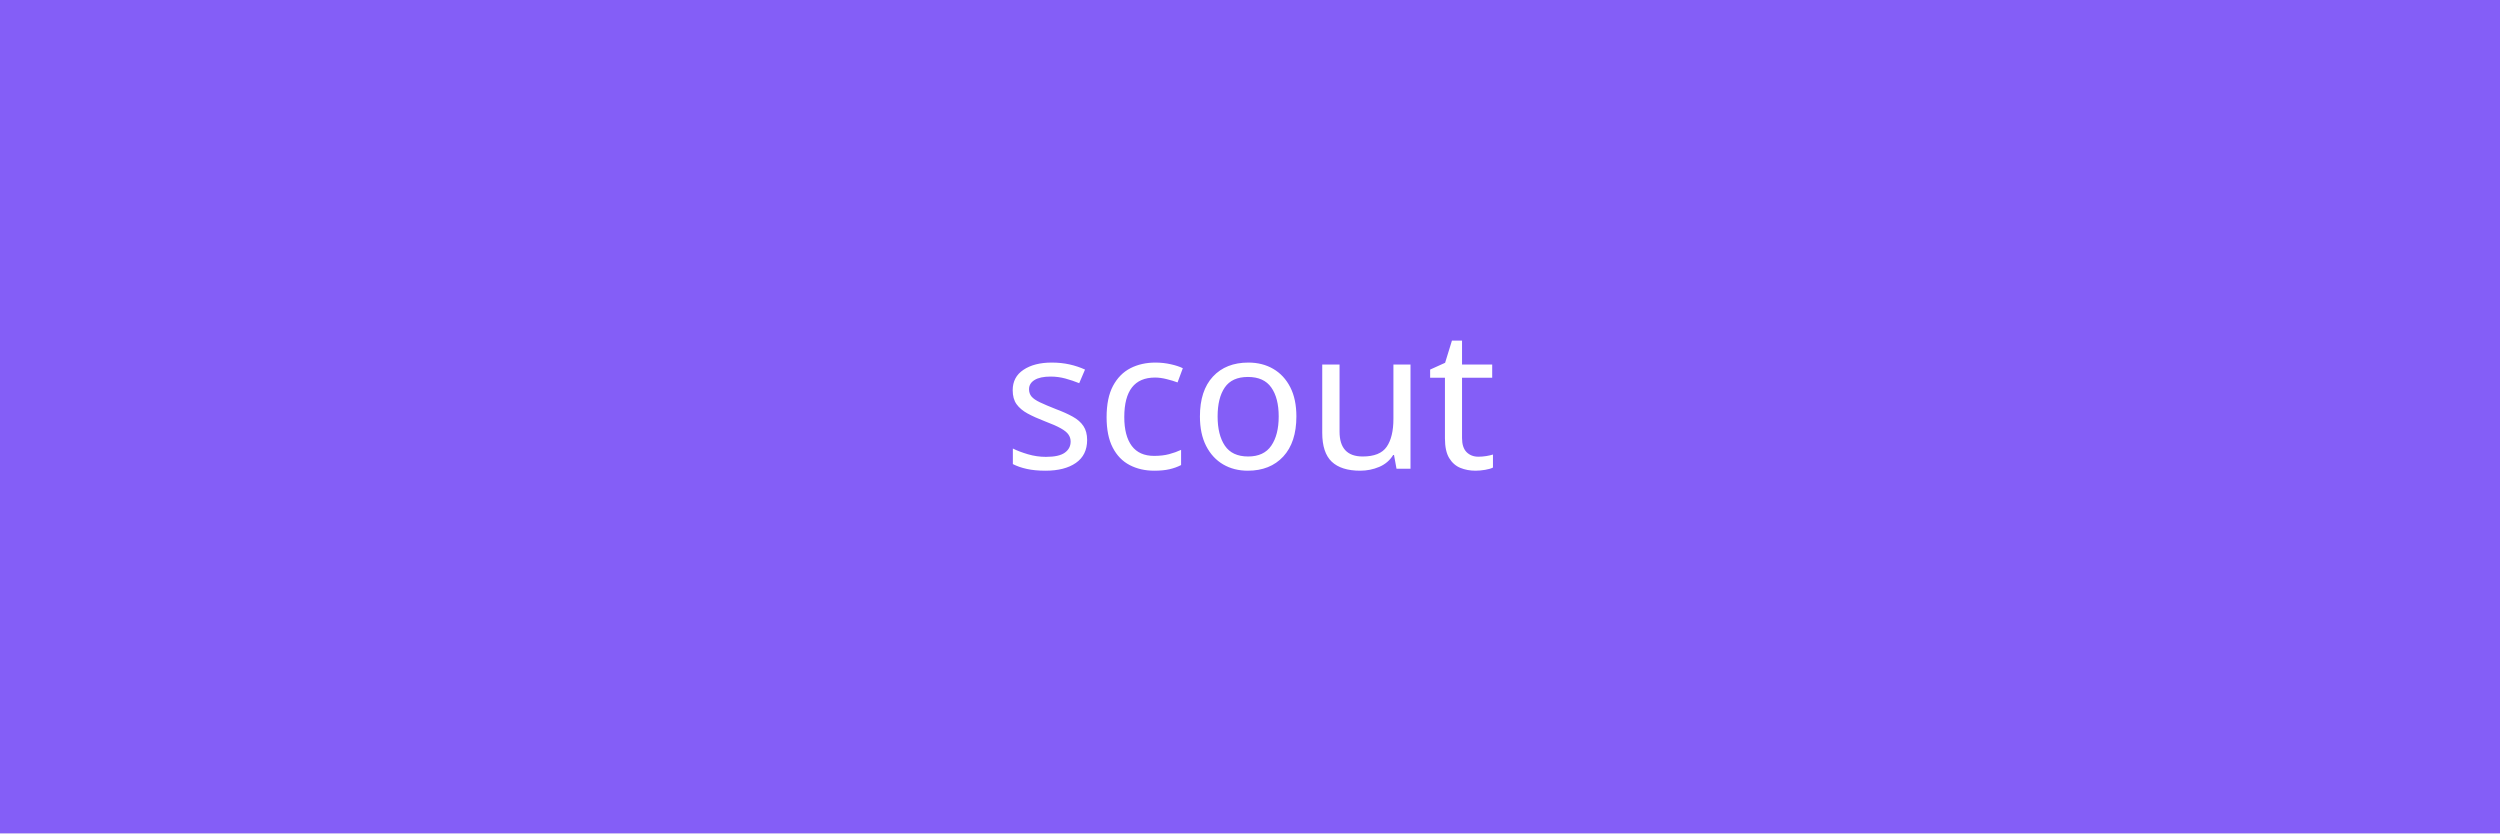
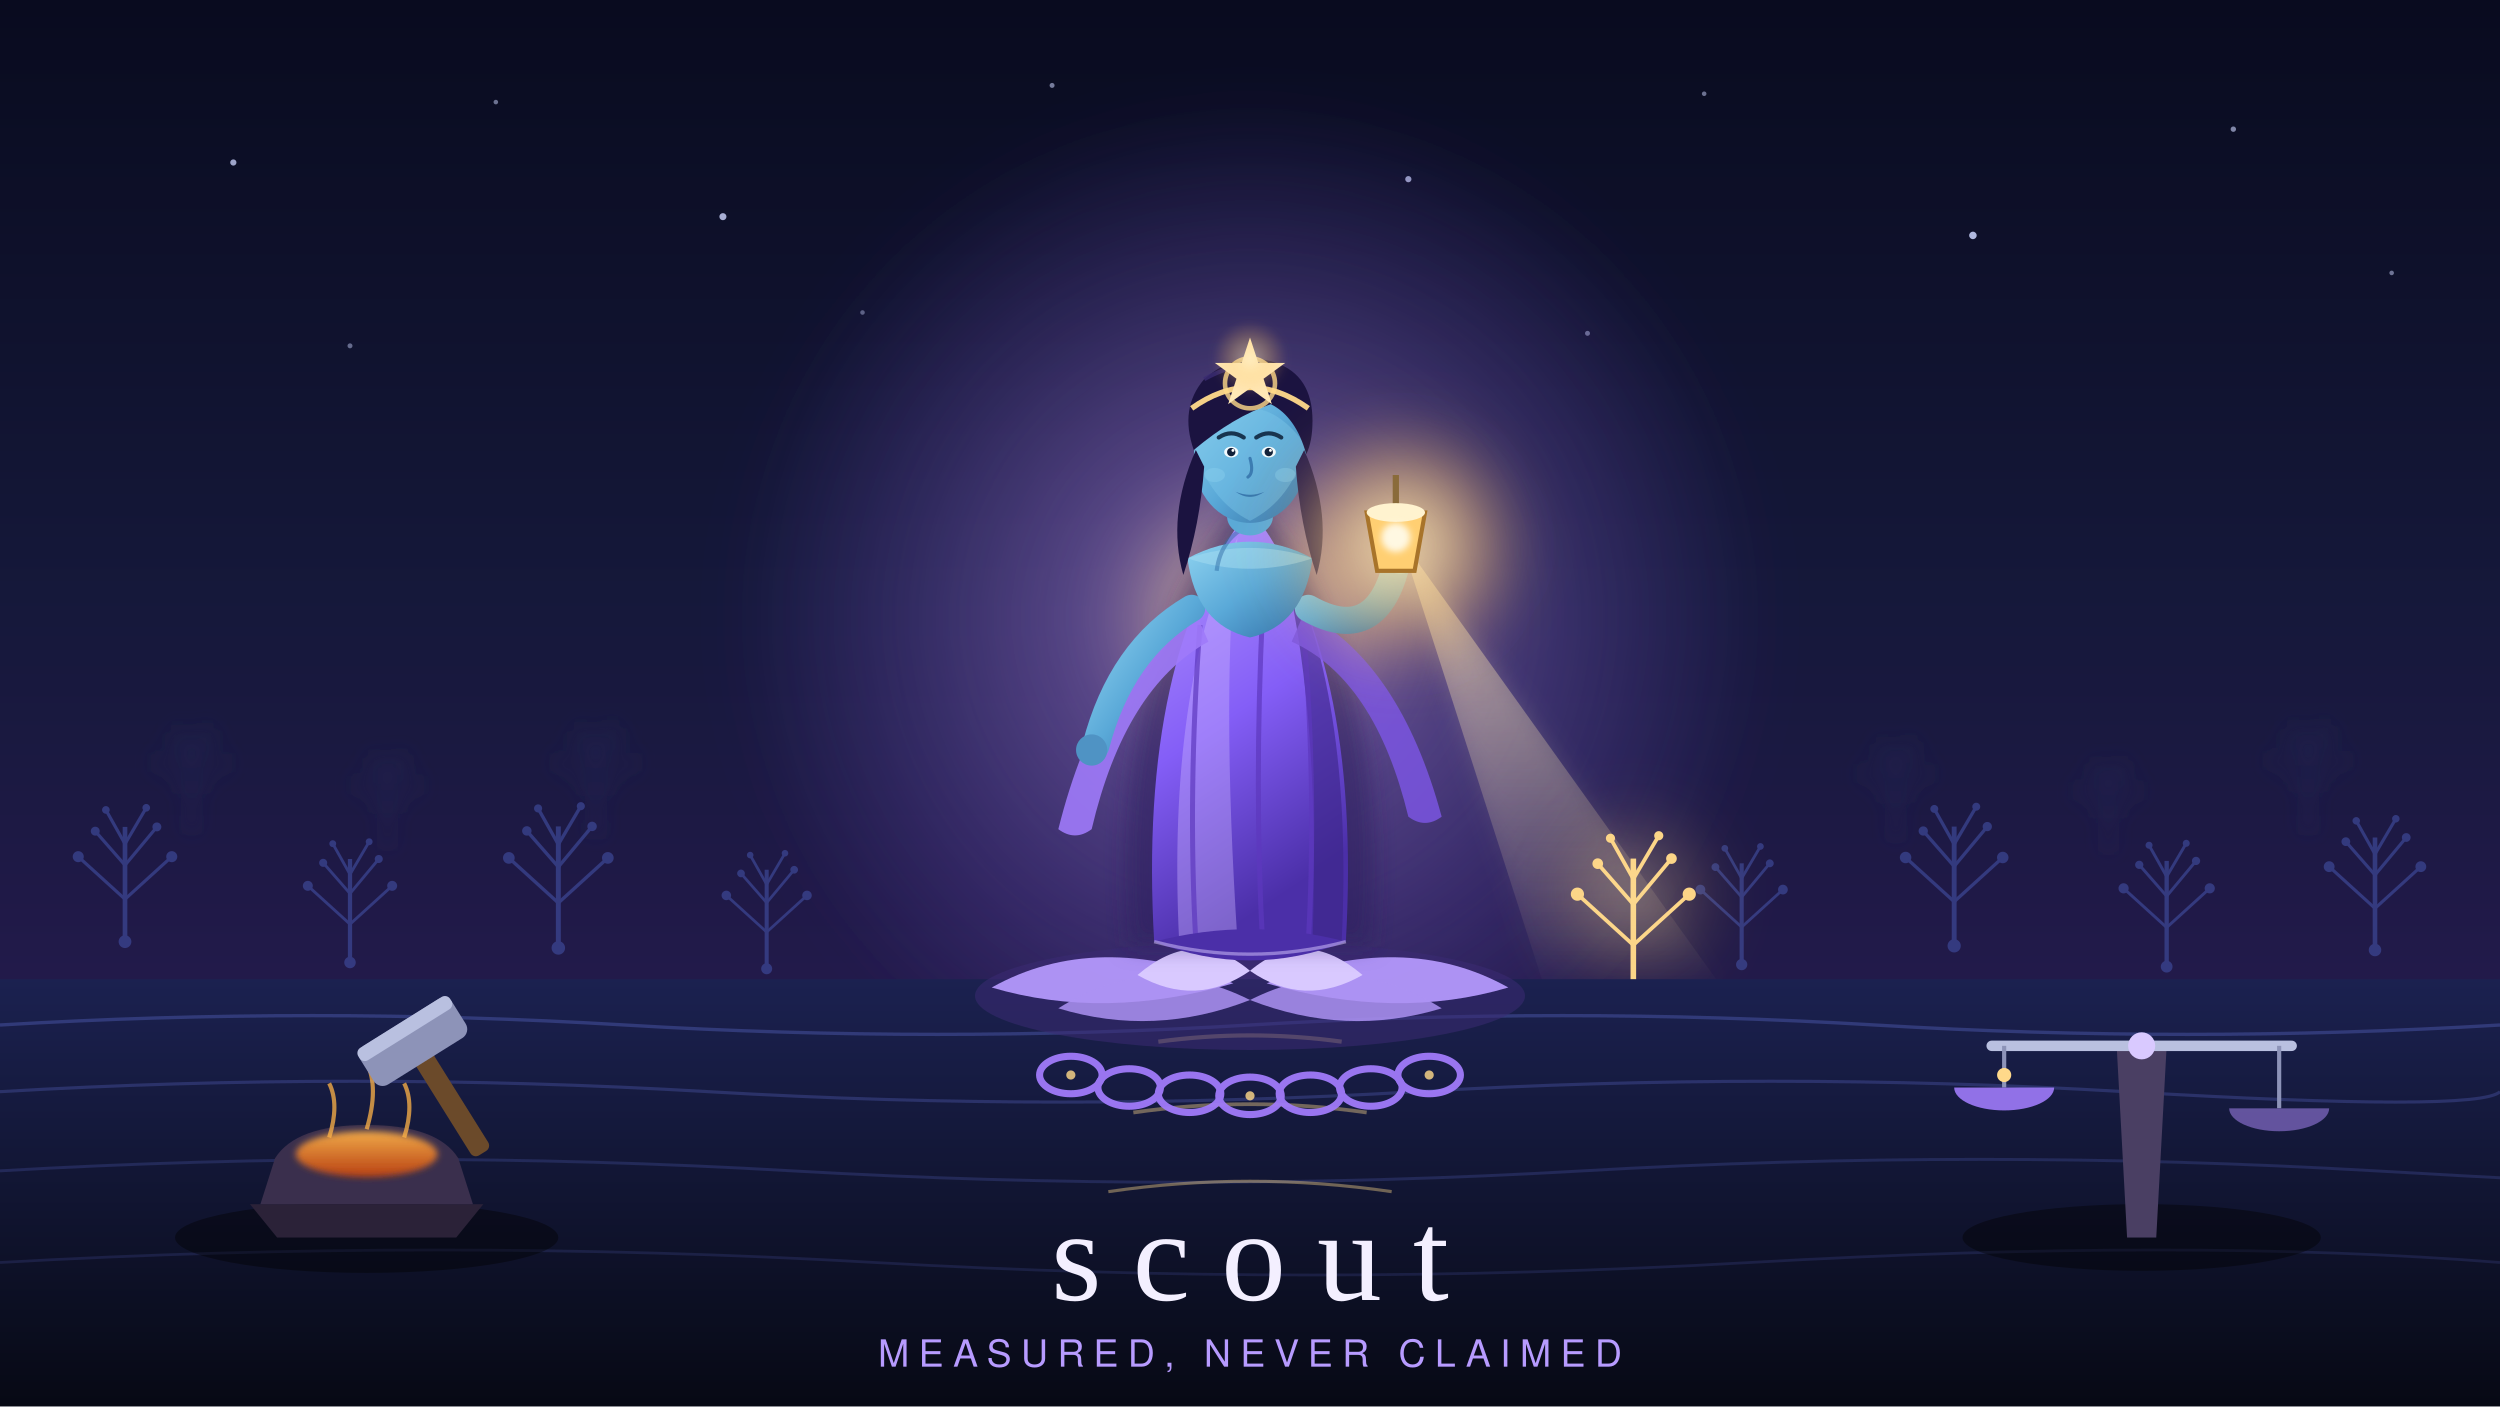
- <svg xmlns="http://www.w3.org/2000/svg" width="720" height="240" viewBox="0 0 720 240">
-   <rect width="720" height="240" fill="#845EF7" />
-   <text x="360" y="135" font-family="sans-serif" font-size="56" fill="#FFFFFF" text-anchor="middle">scout</text>
+ <svg xmlns="http://www.w3.org/2000/svg" width="1200" height="675" viewBox="0 0 1200 675" role="img" aria-labelledby="t d">
+   <defs>
+     <linearGradient id="sky" x1="0" y1="0" x2="0" y2="1">
+       <stop offset="0" stop-color="#090b1f" />
+       <stop offset="0.42" stop-color="#15183a" />
+       <stop offset="0.74" stop-color="#241a4d" />
+       <stop offset="1" stop-color="#0d0f28" />
+     </linearGradient>
+     <radialGradient id="halo" cx="0.5" cy="0.5" r="0.5">
+       <stop offset="0" stop-color="#ffd98a" stop-opacity="0.95" />
+       <stop offset="0.3" stop-color="#b98cf5" stop-opacity="0.42" />
+       <stop offset="1" stop-color="#845EF7" stop-opacity="0" />
+     </radialGradient>
+     <radialGradient id="lampglow" cx="0.5" cy="0.5" r="0.5">
+       <stop offset="0" stop-color="#fff3cf" stop-opacity="1" />
+       <stop offset="0.45" stop-color="#ffd27a" stop-opacity="0.65" />
+       <stop offset="1" stop-color="#ffb347" stop-opacity="0" />
+     </radialGradient>
+     <linearGradient id="beam" x1="0" y1="0" x2="0" y2="1">
+       <stop offset="0" stop-color="#ffe9b8" stop-opacity="0.50" />
+       <stop offset="1" stop-color="#ffe9b8" stop-opacity="0" />
+     </linearGradient>
+     <linearGradient id="sea" x1="0" y1="0" x2="0" y2="1">
+       <stop offset="0" stop-color="#1b2150" />
+       <stop offset="1" stop-color="#070914" />
+     </linearGradient>
+     <linearGradient id="skin" x1="0" y1="0" x2="1" y2="1">
+       <stop offset="0" stop-color="#8fd3f0" />
+       <stop offset="0.5" stop-color="#5aa9d8" />
+       <stop offset="1" stop-color="#2f6ea8" />
+     </linearGradient>
+     <linearGradient id="cloth" x1="0" y1="0" x2="0.3" y2="1">
+       <stop offset="0" stop-color="#b79bff" />
+       <stop offset="0.55" stop-color="#845EF7" />
+       <stop offset="1" stop-color="#4b2fa8" />
+     </linearGradient>
+     <linearGradient id="ember" x1="0" y1="0" x2="0" y2="1">
+       <stop offset="0" stop-color="#ffb347" />
+       <stop offset="1" stop-color="#c2410c" />
+     </linearGradient>
+     <filter id="soft" x="-40%" y="-40%" width="180%" height="180%">
+       <feGaussianBlur stdDeviation="14" />
+     </filter>
+     <filter id="mist" x="-30%" y="-30%" width="160%" height="160%">
+       <feGaussianBlur stdDeviation="5" />
+     </filter>
+     <filter id="tiny" x="-50%" y="-50%" width="200%" height="200%">
+       <feGaussianBlur stdDeviation="1.6" />
+     </filter>
+     <g id="vtree">
+       <path d="M0 0 L0 -54" stroke="currentColor" stroke-width="2.2" fill="none" />
+       <path d="M0 -20 L-22 -40 M0 -20 L22 -40 M0 -36 L-14 -52 M0 -36 L15 -54 M0 -46 L-9 -62 M0 -46 L10 -63" stroke="currentColor" stroke-width="1.5" fill="none" />
+       <circle cx="-22" cy="-40" r="2.6" fill="currentColor" />
+       <circle cx="22" cy="-40" r="2.6" fill="currentColor" />
+       <circle cx="-14" cy="-52" r="2.1" fill="currentColor" />
+       <circle cx="15" cy="-54" r="2.1" fill="currentColor" />
+       <circle cx="-9" cy="-62" r="1.8" fill="currentColor" />
+       <circle cx="10" cy="-63" r="1.8" fill="currentColor" />
+       <circle cx="0" cy="0" r="3" fill="currentColor" />
+     </g>
+   </defs>
+   <rect width="1200" height="675" fill="url(#sky)" />
+   <g fill="#cdd6ff">
+     <circle cx="112" cy="78" r="1.5" opacity="0.75" />
+     <circle cx="238" cy="49" r="1.1" opacity="0.5" />
+     <circle cx="347" cy="104" r="1.7" opacity="0.8" />
+     <circle cx="505" cy="41" r="1.2" opacity="0.55" />
+     <circle cx="676" cy="86" r="1.5" opacity="0.7" />
+     <circle cx="818" cy="45" r="1.1" opacity="0.5" />
+     <circle cx="947" cy="113" r="1.8" opacity="0.85" />
+     <circle cx="1072" cy="62" r="1.3" opacity="0.6" />
+     <circle cx="1148" cy="131" r="1.1" opacity="0.5" />
+     <circle cx="168" cy="166" r="1.2" opacity="0.45" />
+     <circle cx="414" cy="150" r="1.1" opacity="0.4" />
+     <circle cx="762" cy="160" r="1.2" opacity="0.45" />
+   </g>
+   <circle cx="600" cy="296" r="250" fill="url(#halo)" filter="url(#soft)" />
+   <g color="#2b3270" opacity="0.5" filter="url(#mist)">
+     <use href="#vtree" transform="translate(92,396) scale(0.75)" />
+     <use href="#vtree" transform="translate(186,404) scale(0.68)" />
+     <use href="#vtree" transform="translate(286,398) scale(0.8)" />
+     <use href="#vtree" transform="translate(910,400) scale(0.72)" />
+     <use href="#vtree" transform="translate(1012,406) scale(0.66)" />
+     <use href="#vtree" transform="translate(1108,396) scale(0.78)" />
+   </g>
+   <g color="#3c4694" opacity="0.72">
+     <use href="#vtree" transform="translate(60,452) scale(1.02)" />
+     <use href="#vtree" transform="translate(168,462) scale(0.92)" />
+     <use href="#vtree" transform="translate(268,455) scale(1.08)" />
+     <use href="#vtree" transform="translate(368,465) scale(0.88)" />
+     <use href="#vtree" transform="translate(836,463) scale(0.9)" />
+     <use href="#vtree" transform="translate(938,454) scale(1.06)" />
+     <use href="#vtree" transform="translate(1040,464) scale(0.94)" />
+     <use href="#vtree" transform="translate(1140,456) scale(1)" />
+   </g>
+   <path d="M672 258 L742 476 L828 476 Z" fill="url(#beam)" />
+   <path d="M672 258 L742 476 L828 476 Z" fill="url(#beam)" opacity="0.5" filter="url(#mist)" />
+   <g color="#ffd98a" opacity="0.98">
+     <use href="#vtree" transform="translate(784,478) scale(1.22)" />
+   </g>
+   <circle cx="784" cy="430" r="46" fill="url(#lampglow)" opacity="0.35" filter="url(#soft)" />
+   <path d="M0 470 H1200 V675 H0 Z" fill="url(#sea)" />
+   <g stroke="#4a55a8" fill="none" opacity="0.5">
+     <path d="M0 492 Q 150 483 300 492 T 600 492 T 900 492 T 1200 492" stroke-width="1.6" />
+     <path d="M0 524 Q 170 514 340 524 T 680 524 T 1020 524 T 1200 524" stroke-width="1.5" opacity="0.8" />
+     <path d="M0 562 Q 190 551 380 562 T 760 562 T 1140 562 T 1200 562" stroke-width="1.4" opacity="0.6" />
+     <path d="M0 606 Q 210 594 420 606 T 840 606 T 1200 606" stroke-width="1.3" opacity="0.45" />
+   </g>
+   <g stroke="#ffd98a" fill="none" opacity="0.4">
+     <path d="M556 500 Q 600 494 644 500" stroke-width="2" />
+     <path d="M544 534 Q 600 526 656 534" stroke-width="1.8" />
+     <path d="M532 572 Q 600 562 668 572" stroke-width="1.5" />
+   </g>
+   <g transform="translate(600,470)">
+     <ellipse cx="0" cy="8" rx="132" ry="26" fill="#3a2a72" opacity="0.55" />
+     <g fill="#b79bff" opacity="0.92">
+       <path d="M-124 4 Q -74 -24 -8 2 Q -70 20 -124 4 Z" />
+       <path d="M124 4 Q 74 -24 8 2 Q 70 20 124 4 Z" />
+       <path d="M-92 14 Q -48 -14 0 10 Q -46 28 -92 14 Z" opacity="0.85" />
+       <path d="M92 14 Q 48 -14 0 10 Q 46 28 92 14 Z" opacity="0.85" />
+     </g>
+     <g fill="#d9c9ff">
+       <path d="M-54 -2 Q -26 -26 0 -4 Q -26 14 -54 -2 Z" />
+       <path d="M54 -2 Q 26 -26 0 -4 Q 26 14 54 -2 Z" />
+     </g>
+   </g>
+   <g transform="translate(600,0)">
+     <path d="M0 236 Q -70 320 -58 454 L58 454 Q 70 320 0 236 Z" fill="#2a1d5c" opacity="0.55" filter="url(#mist)" />
+     <path d="M0 244 Q -54 314 -46 452 L46 452 Q 54 314 0 244 Z" fill="url(#cloth)" />
+     <path d="M-6 258 Q -40 330 -34 452 L-6 452 Q -14 330 -6 258 Z" fill="#c9b2ff" opacity="0.4" />
+     <path d="M14 262 Q 34 336 30 452 L44 452 Q 50 332 14 262 Z" fill="#3b2486" opacity="0.6" />
+     <path d="M-24 300 Q -30 380 -26 452 M6 294 Q 2 378 6 452 M26 306 Q 32 382 28 452" stroke="#5c37bd" stroke-width="2.4" fill="none" opacity="0.7" />
+     <path d="M-46 452 Q 0 470 46 452 Q 0 440 -46 452 Z" fill="#4b2fa8" />
+     <path d="M-46 452 Q 0 464 46 452" stroke="#d9c9ff" stroke-width="1.6" fill="none" opacity="0.5" />
+     <path d="M-26 294 Q -72 318 -92 398 Q -84 404 -76 398 Q -60 330 -20 308 Z" fill="#9f7af9" opacity="0.9" />
+     <path d="M26 294 Q 72 318 92 392 Q 84 398 76 392 Q 60 326 20 308 Z" fill="#7a55e0" opacity="0.85" />
+     <path d="M-28 292 Q -62 312 -74 358" stroke="url(#skin)" stroke-width="13" fill="none" stroke-linecap="round" />
+     <path d="M28 292 Q 60 310 70 272" stroke="url(#skin)" stroke-width="13" fill="none" stroke-linecap="round" />
+     <circle cx="72" cy="268" r="7.5" fill="#6fbede" />
+     <circle cx="-76" cy="360" r="7.5" fill="#4f93c4" />
+     <path d="M-30 268 Q 0 252 30 268 Q 26 300 0 306 Q -26 300 -30 268 Z" fill="url(#skin)" />
+     <path d="M-30 268 Q 0 258 30 268 Q 0 278 -30 268 Z" fill="#a6ddf2" opacity="0.5" />
+     <path d="M0 252 Q -14 258 -16 274" stroke="#2f6ea8" stroke-width="2" fill="none" opacity="0.5" />
+     <ellipse cx="0" cy="248" rx="11" ry="9" fill="#5aa9d8" />
+     <ellipse cx="0" cy="220" rx="27" ry="31" fill="url(#skin)" />
+     <path d="M-27 214 Q -20 240 0 250 Q 20 240 27 214 Q 14 196 0 196 Q -14 196 -27 214 Z" fill="#79c6e8" opacity="0.45" />
+     <path d="M-27 216 Q -34 196 -22 182 Q -6 168 12 174 Q 30 180 30 202 Q 30 212 27 218 Q 22 200 10 194 Q -8 200 -27 216 Z" fill="#1b1340" />
+     <path d="M-26 216 Q -40 248 -32 276 Q -24 252 -22 224 Z" fill="#1b1340" />
+     <path d="M26 216 Q 40 248 32 276 Q 24 252 22 224 Z" fill="#241a4d" />
+     <path d="M-22 182 Q -4 172 12 176" stroke="#3a2a72" stroke-width="2" fill="none" opacity="0.8" />
+     <path d="M-15 210 Q -9 206 -3 210 M3 210 Q 9 206 15 210" stroke="#17344f" stroke-width="2" fill="none" stroke-linecap="round" />
+     <ellipse cx="-9" cy="217" rx="3.4" ry="2.6" fill="#f2fbff" />
+     <ellipse cx="9" cy="217" rx="3.4" ry="2.6" fill="#f2fbff" />
+     <circle cx="-9" cy="217" r="2" fill="#10203a" />
+     <circle cx="9" cy="217" r="2" fill="#10203a" />
+     <circle cx="-8.2" cy="216.2" r="0.7" fill="#ffffff" />
+     <circle cx="9.8" cy="216.2" r="0.7" fill="#ffffff" />
+     <path d="M0 220 Q 2 227 -1 229" stroke="#2f6ea8" stroke-width="1.5" fill="none" stroke-linecap="round" opacity="0.8" />
+     <path d="M-7 236 Q 0 241 7 236 Q 0 239 -7 236 Z" fill="#2f6ea8" opacity="0.85" />
+     <ellipse cx="-17" cy="228" rx="5" ry="3.4" fill="#8fd3f0" opacity="0.35" />
+     <ellipse cx="17" cy="228" rx="5" ry="3.4" fill="#8fd3f0" opacity="0.35" />
+     <path d="M-28 196 Q 0 176 28 196" stroke="#ffd98a" stroke-width="2.6" fill="none" opacity="0.95" />
+     <circle cx="0" cy="184" r="12" fill="none" stroke="#ffd98a" stroke-width="2.2" opacity="0.8" />
+     <path d="M0 162 l4 12.2 h12.9 l-10.4 7.6 4 12.2 -10.5-7.6 -10.5 7.6 4-12.2 -10.4-7.6 h12.9 Z" fill="#ffe9b8" />
+     <circle cx="0" cy="172" r="18" fill="url(#lampglow)" opacity="0.5" filter="url(#tiny)" />
+   </g>
+   <g transform="translate(672,262)">
+     <circle cx="0" cy="0" r="62" fill="url(#lampglow)" filter="url(#soft)" />
+     <path d="M-2 -34 L-2 -16" stroke="#8a6b3a" stroke-width="3" />
+     <path d="M-16 -16 h28 l-5 28 h-18 Z" fill="#ffcf72" stroke="#a8742a" stroke-width="2" />
+     <ellipse cx="-2" cy="-16" rx="14" ry="4.5" fill="#fff3cf" />
+     <circle cx="-2" cy="-4" r="7" fill="#fff8e2" filter="url(#tiny)" />
+   </g>
+   <g transform="translate(600,506)" opacity="0.95">
+     <g fill="none" stroke="#9f7af9" stroke-width="3.4">
+       <ellipse cx="-86" cy="10" rx="15" ry="9" />
+       <ellipse cx="-58" cy="16" rx="15" ry="9" />
+       <ellipse cx="-29" cy="19" rx="15" ry="9" />
+       <ellipse cx="0" cy="20" rx="15" ry="9" />
+       <ellipse cx="29" cy="19" rx="15" ry="9" />
+       <ellipse cx="58" cy="16" rx="15" ry="9" />
+       <ellipse cx="86" cy="10" rx="15" ry="9" />
+     </g>
+     <g fill="#ffd98a" opacity="0.85">
+       <circle cx="-86" cy="10" r="2.2" />
+       <circle cx="0" cy="20" r="2.2" />
+       <circle cx="86" cy="10" r="2.2" />
+     </g>
+   </g>
+   <g transform="translate(176,560)">
+     <ellipse cx="0" cy="34" rx="92" ry="17" fill="#000000" opacity="0.4" />
+     <path d="M-56 18 h112 l-13 16 h-86 Z" fill="#2b2238" />
+     <path d="M-44 -4 q 10 -16 44 -16 q 34 0 44 16 l 7 22 h-102 Z" fill="#3a2f4d" />
+     <ellipse cx="0" cy="-6" rx="34" ry="11" fill="url(#ember)" opacity="0.92" filter="url(#tiny)" />
+     <g stroke="#ffb347" stroke-width="2" opacity="0.75" fill="none">
+       <path d="M-18 -14 q 5 -16 0 -26" />
+       <path d="M0 -18 q 6 -20 0 -32" />
+       <path d="M18 -14 q 5 -16 0 -26" />
+     </g>
+     <g transform="translate(26,-54) rotate(-32)">
+       <rect x="-5" y="0" width="10" height="56" rx="3" fill="#6b4a2a" />
+       <rect x="-26" y="-18" width="52" height="22" rx="5" fill="#8d93b8" />
+       <rect x="-26" y="-18" width="52" height="7" rx="3" fill="#b9c0e0" />
+     </g>
+   </g>
+   <g transform="translate(1028,536)">
+     <ellipse cx="0" cy="58" rx="86" ry="16" fill="#000000" opacity="0.4" />
+     <path d="M-7 58 h14 l5 -92 h-24 Z" fill="#4a3f63" />
+     <path d="M-72 -34 h144" stroke="#b9c0e0" stroke-width="5" stroke-linecap="round" />
+     <circle cx="0" cy="-34" r="6.5" fill="#d9c9ff" />
+     <g stroke="#8d93b8" stroke-width="2" fill="none">
+       <path d="M-66 -34 v20" />
+       <path d="M66 -34 v30" />
+     </g>
+     <path d="M-90 -14 a 24 11 0 0 0 48 0 Z" fill="#9f7af9" opacity="0.9" />
+     <path d="M42 -4 a 24 11 0 0 0 48 0 Z" fill="#6b5aa8" opacity="0.9" />
+     <circle cx="-66" cy="-20" r="3.4" fill="#ffd98a" />
+   </g>
+   <g text-anchor="middle" font-family="Georgia, 'Times New Roman', serif">
+     <text x="600" y="624" font-size="62" letter-spacing="15" fill="#f3efff">scout</text>
+     <text x="600" y="656" font-size="18" letter-spacing="4.5" fill="#b79bff" font-family="Helvetica, Arial, sans-serif">MEASURED, NEVER CLAIMED</text>
+   </g>
</svg>
